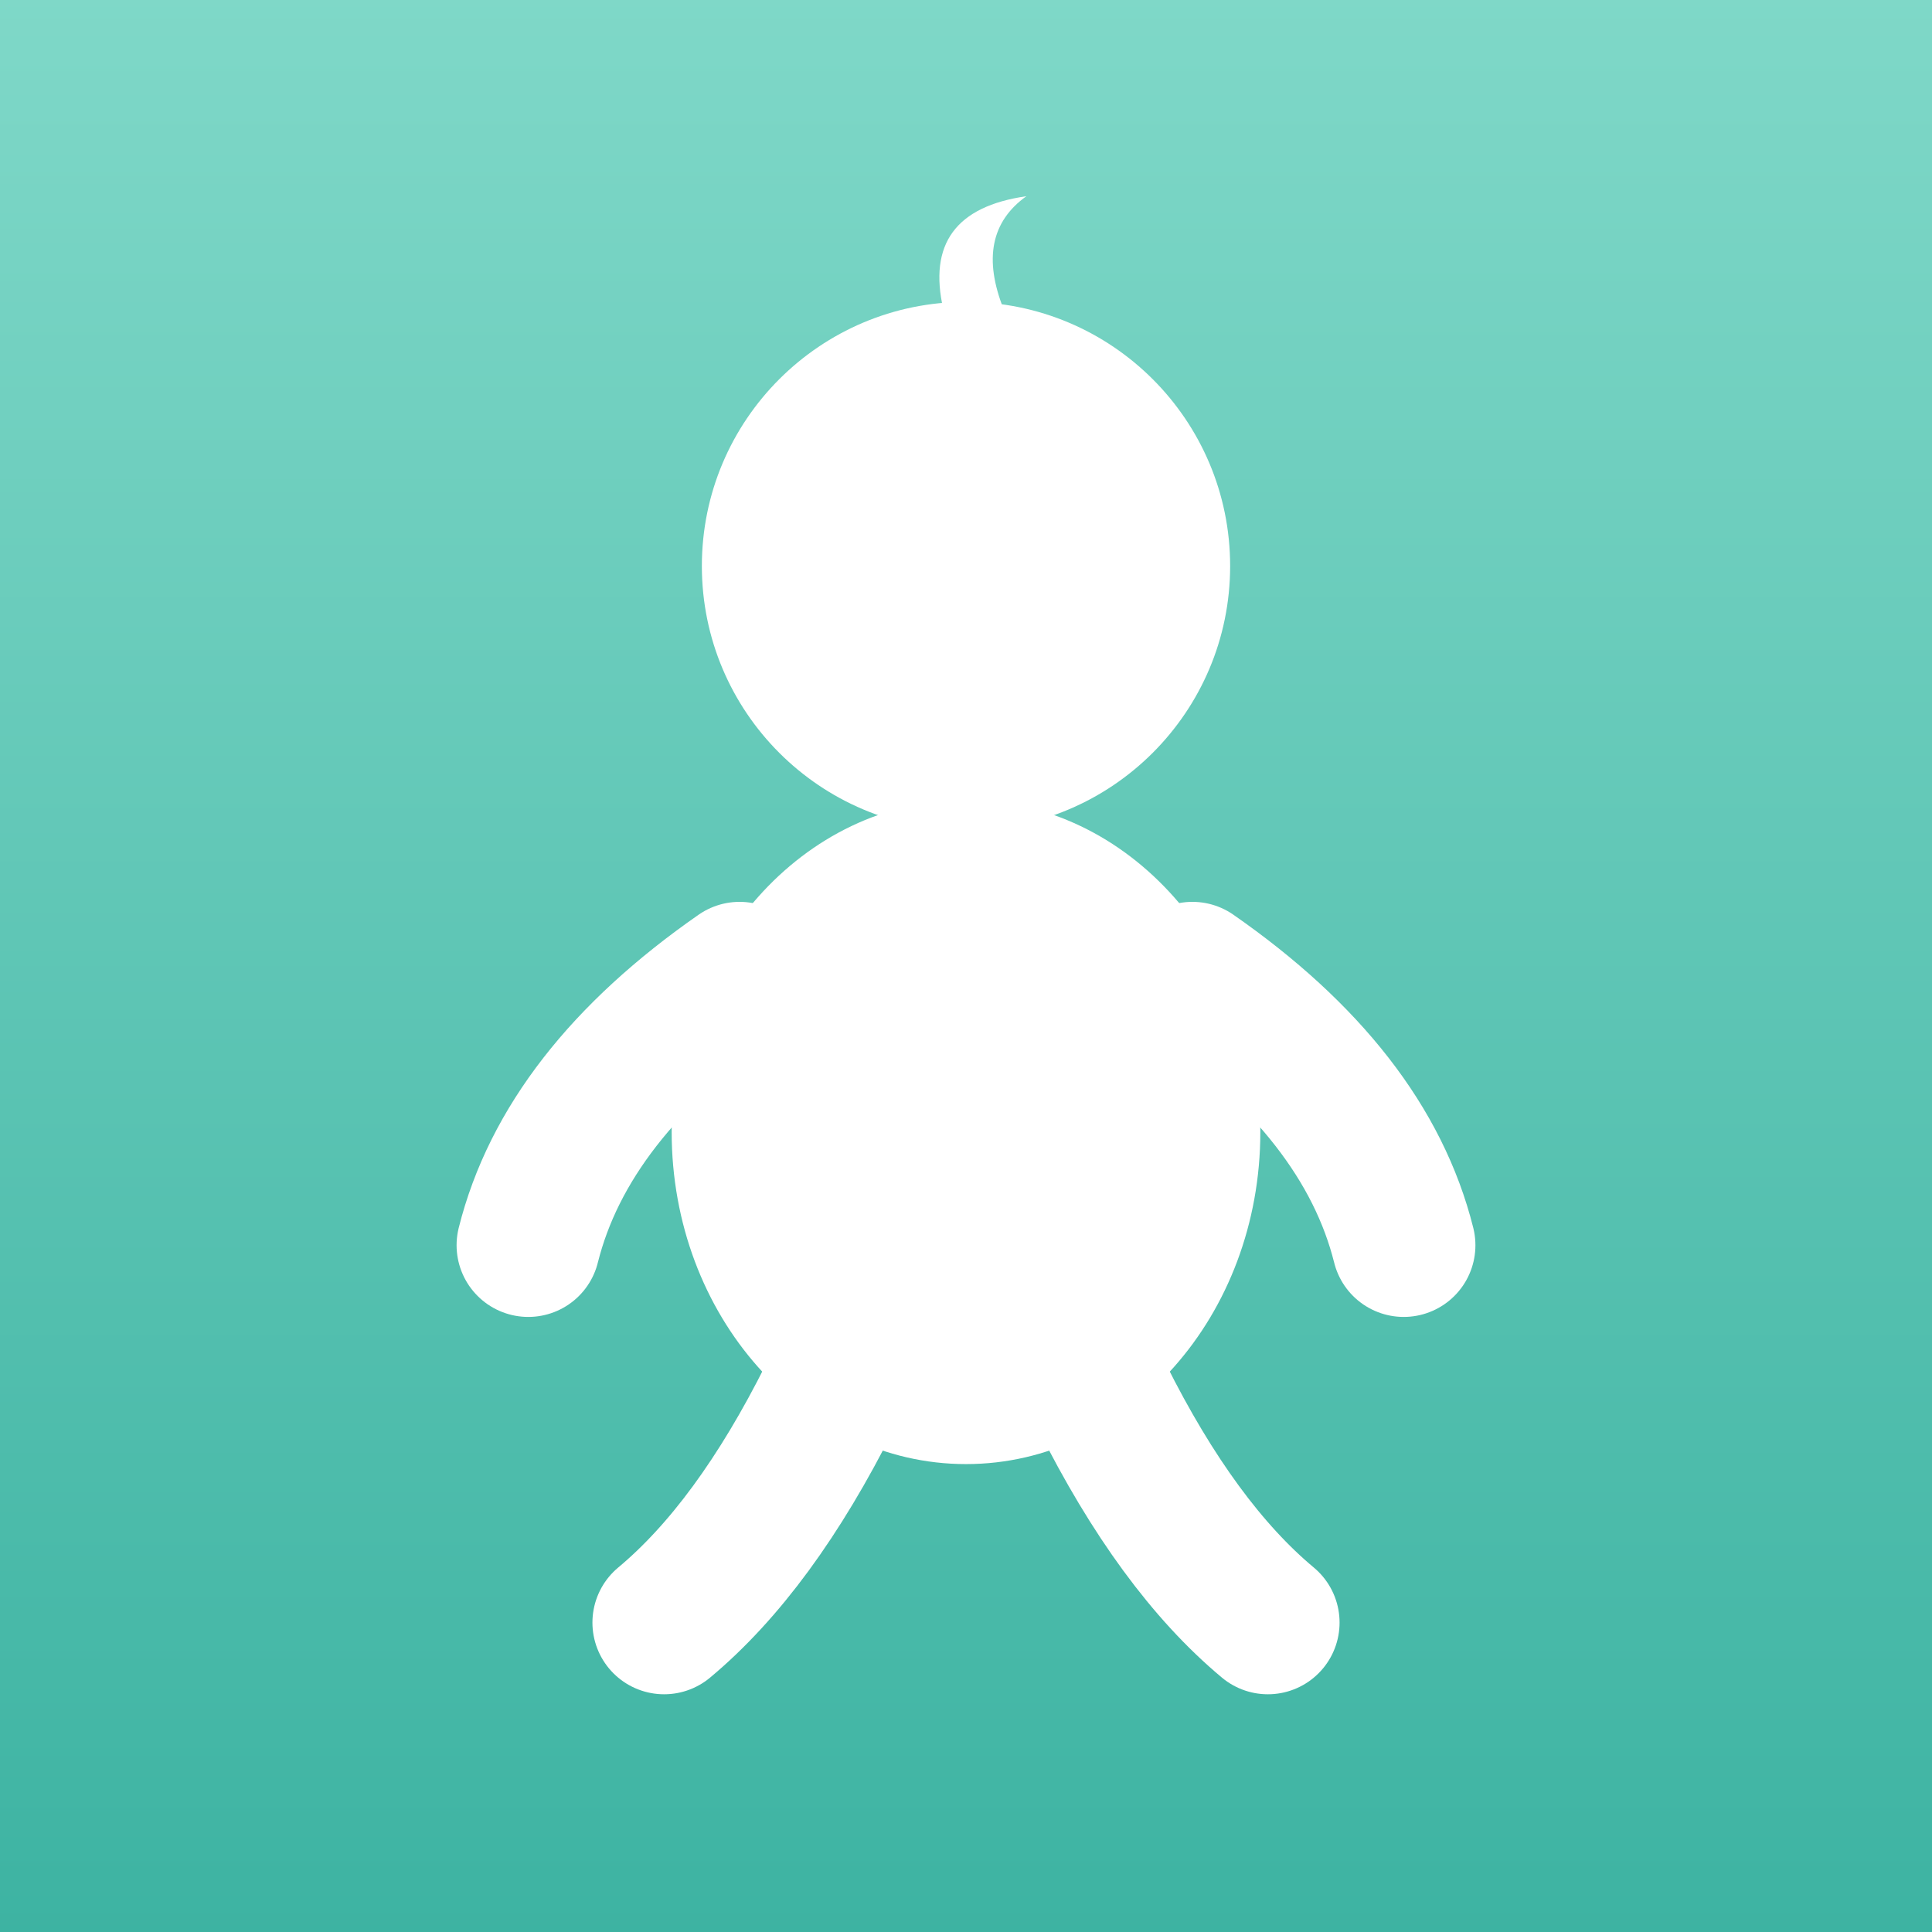
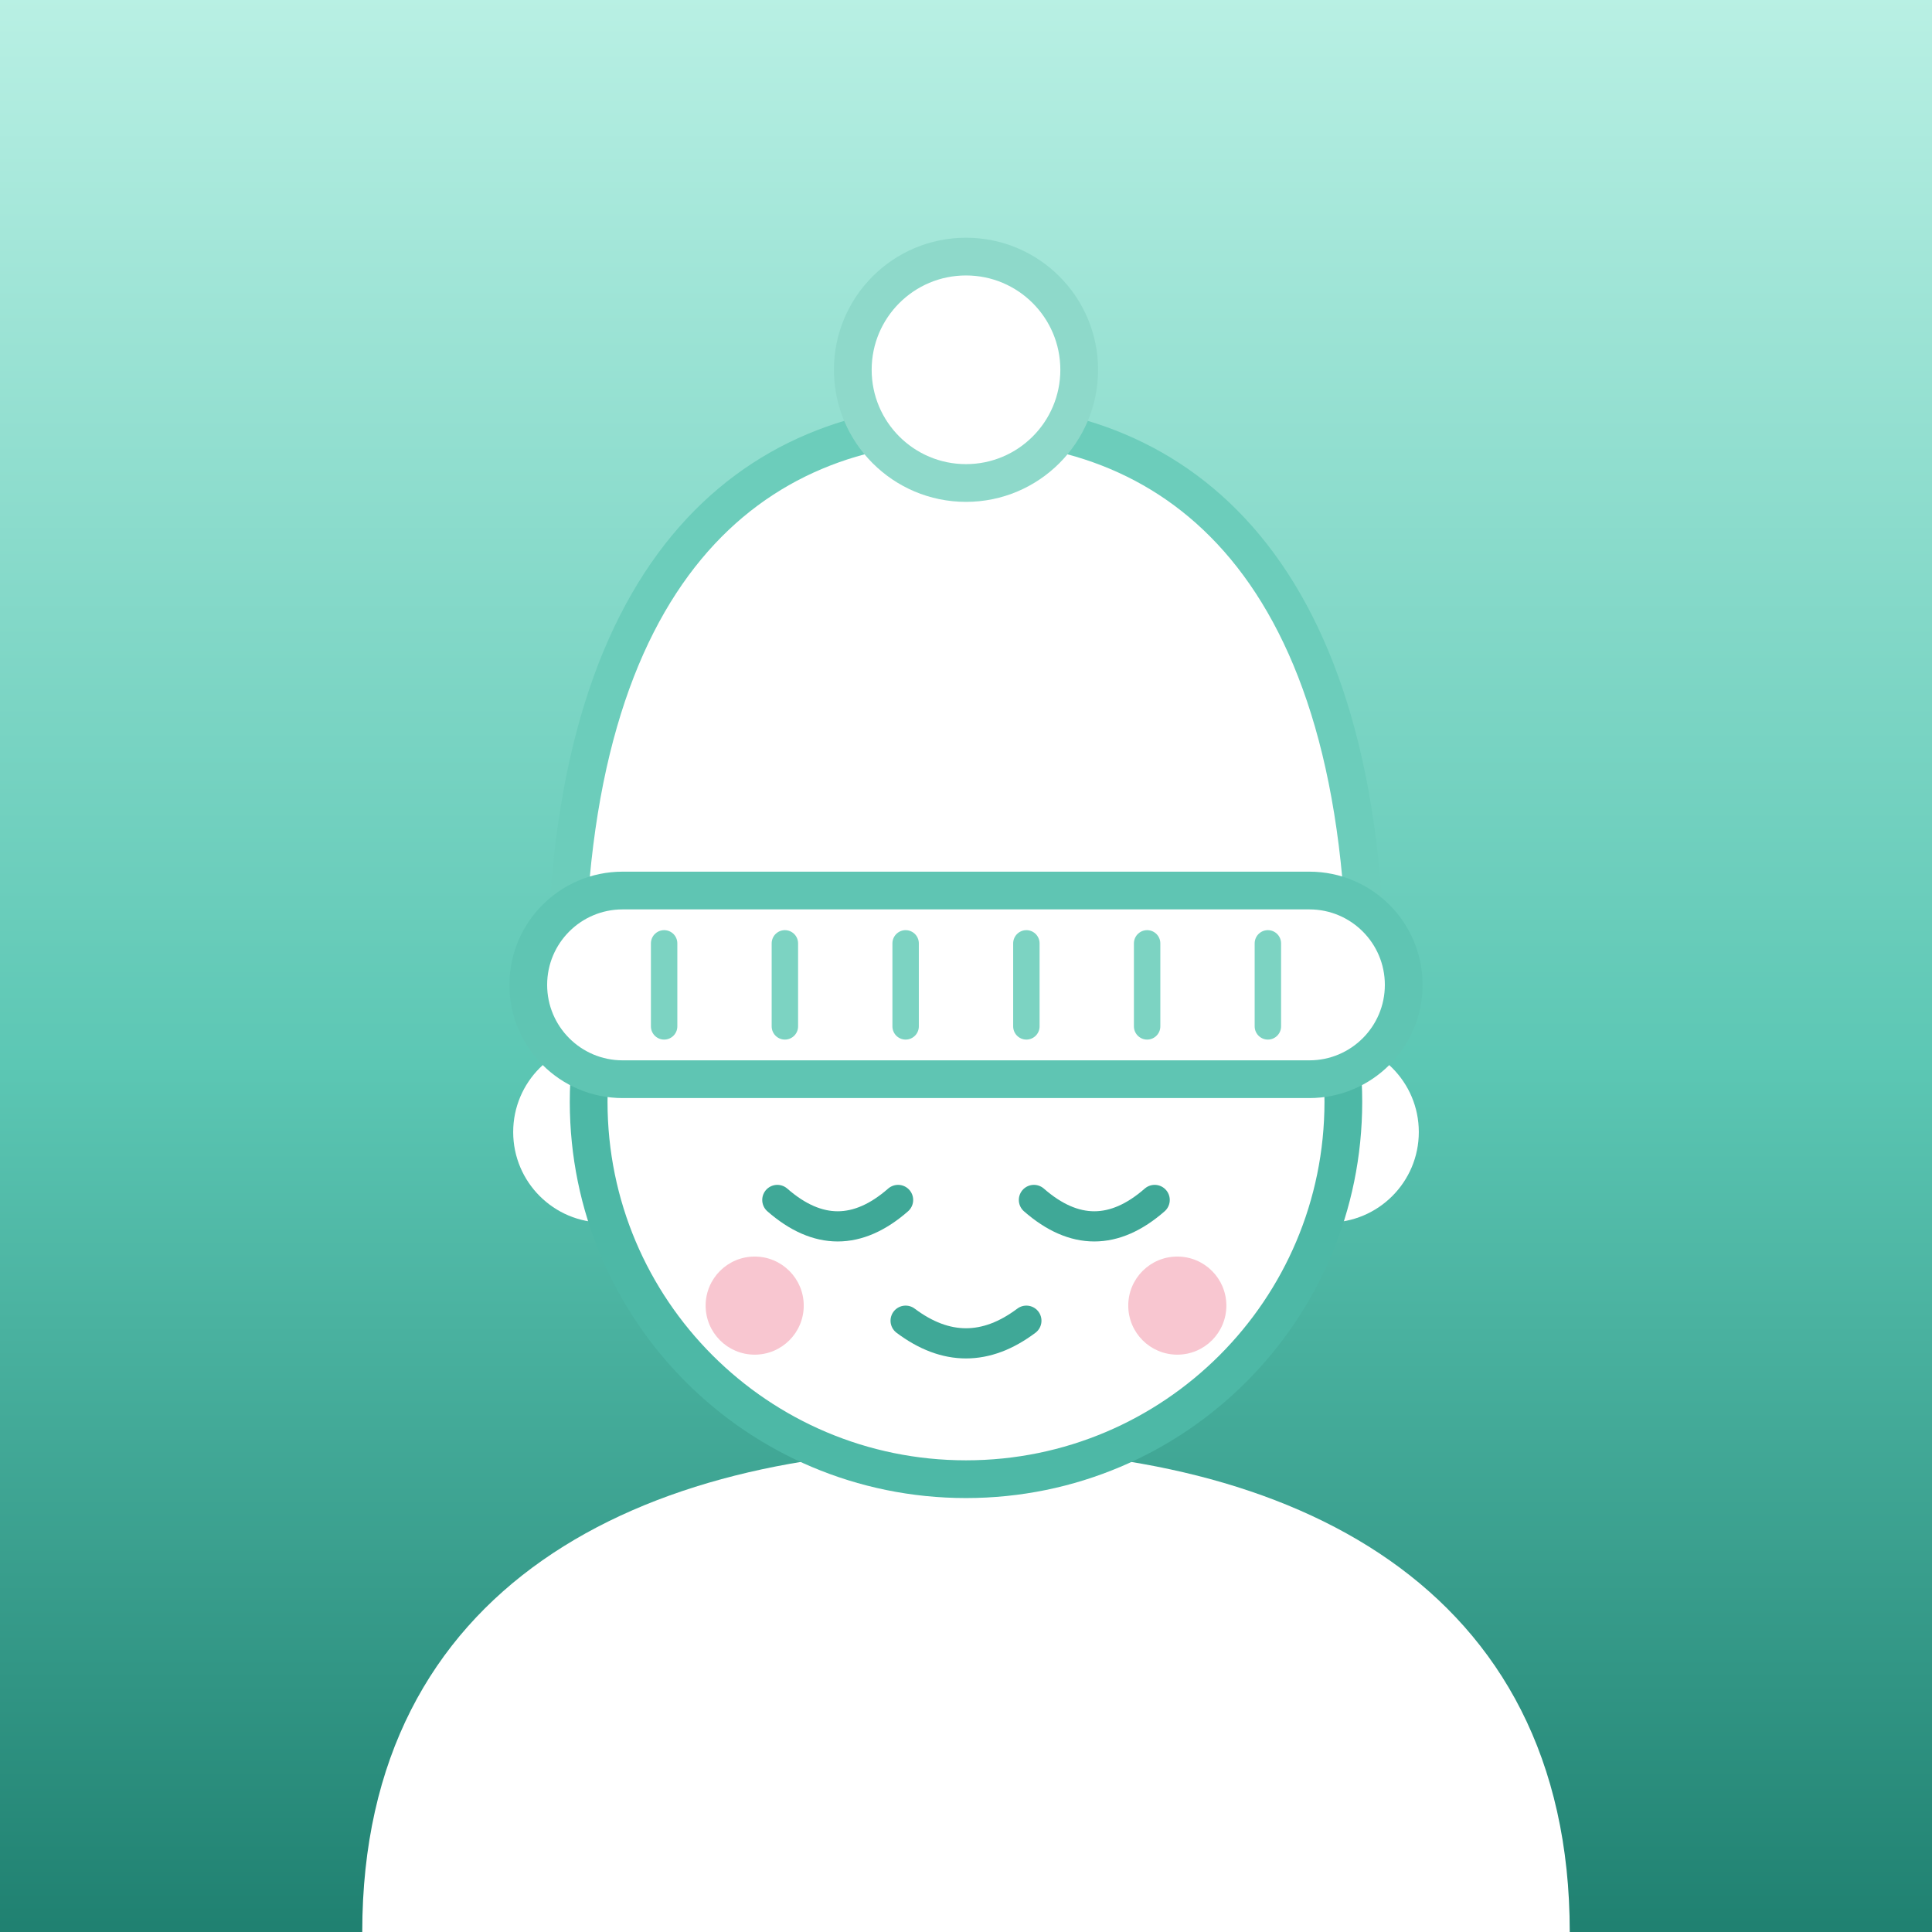
<svg xmlns="http://www.w3.org/2000/svg" width="512" height="512" viewBox="0 0 512 512">
  <defs>
    <linearGradient id="g" x1="0" y1="0" x2="0" y2="1">
-       <stop offset="0" stop-color="#7FD8C8" />
-       <stop offset="1" stop-color="#3DB3A2" />
+       <stop offset="0" stop-color="#B9F0E4" />
+       <stop offset="0.55" stop-color="#5CC7B4" />
+       <stop offset="1" stop-color="#1F8070" />
    </linearGradient>
  </defs>
  <rect width="512" height="512" fill="url(#g)" />
-   <g fill="#FFFFFF">
-     <circle cx="256" cy="150" r="70" />
-     <path d="M250 82 q-6 -26 22 -30 q-14 10 -6 30 z" />
-     <ellipse cx="256" cy="300" rx="78" ry="88" />
-     <g stroke="#FFFFFF" stroke-width="38" stroke-linecap="round" fill="none">
-       <path d="M196 258 Q150 290 140 330" />
-       <path d="M316 258 Q362 290 372 330" />
-       <path d="M220 370 Q200 410 176 430" />
-       <path d="M292 370 Q312 410 336 430" />
-     </g>
+   <path d="M96 512 C96 420 170 384 256 384 C342 384 416 420 416 512 Z" fill="#fff" />
+   <circle cx="160" cy="300" r="24" fill="#fff" />
+   <circle cx="352" cy="300" r="24" fill="#fff" />
+   <circle cx="256" cy="292" r="100" fill="#fff" stroke="#4DB8A6" stroke-width="10" />
+   <path d="M150 262 C150 150 200 112 256 112 C312 112 362 150 362 262 Z" fill="#fff" stroke="#6CCDBB" stroke-width="10" stroke-linejoin="round" />
+   <rect x="140" y="236" width="232" height="50" rx="25" fill="#fff" stroke="#5FC5B3" stroke-width="10" />
+   <g stroke="#7CD3C2" stroke-width="7" stroke-linecap="round">
+     <line x1="176" y1="250" x2="176" y2="272" />
+     <line x1="208" y1="250" x2="208" y2="272" />
+     <line x1="240" y1="250" x2="240" y2="272" />
+     <line x1="272" y1="250" x2="272" y2="272" />
+     <line x1="304" y1="250" x2="304" y2="272" />
+     <line x1="336" y1="250" x2="336" y2="272" />
  </g>
+   <circle cx="256" cy="98" r="30" fill="#fff" stroke="#8ED9CA" stroke-width="10" />
+   <g stroke="#3FA897" stroke-width="8" stroke-linecap="round" fill="none">
+     <path d="M206 318 q16 14 32 0" />
+     <path d="M274 318 q16 14 32 0" />
+     <path d="M240 350 q16 12 32 0" />
+   </g>
+   <circle cx="200" cy="346" r="13" fill="#F6B8C4" opacity="0.8" />
+   <circle cx="312" cy="346" r="13" fill="#F6B8C4" opacity="0.8" />
</svg>
